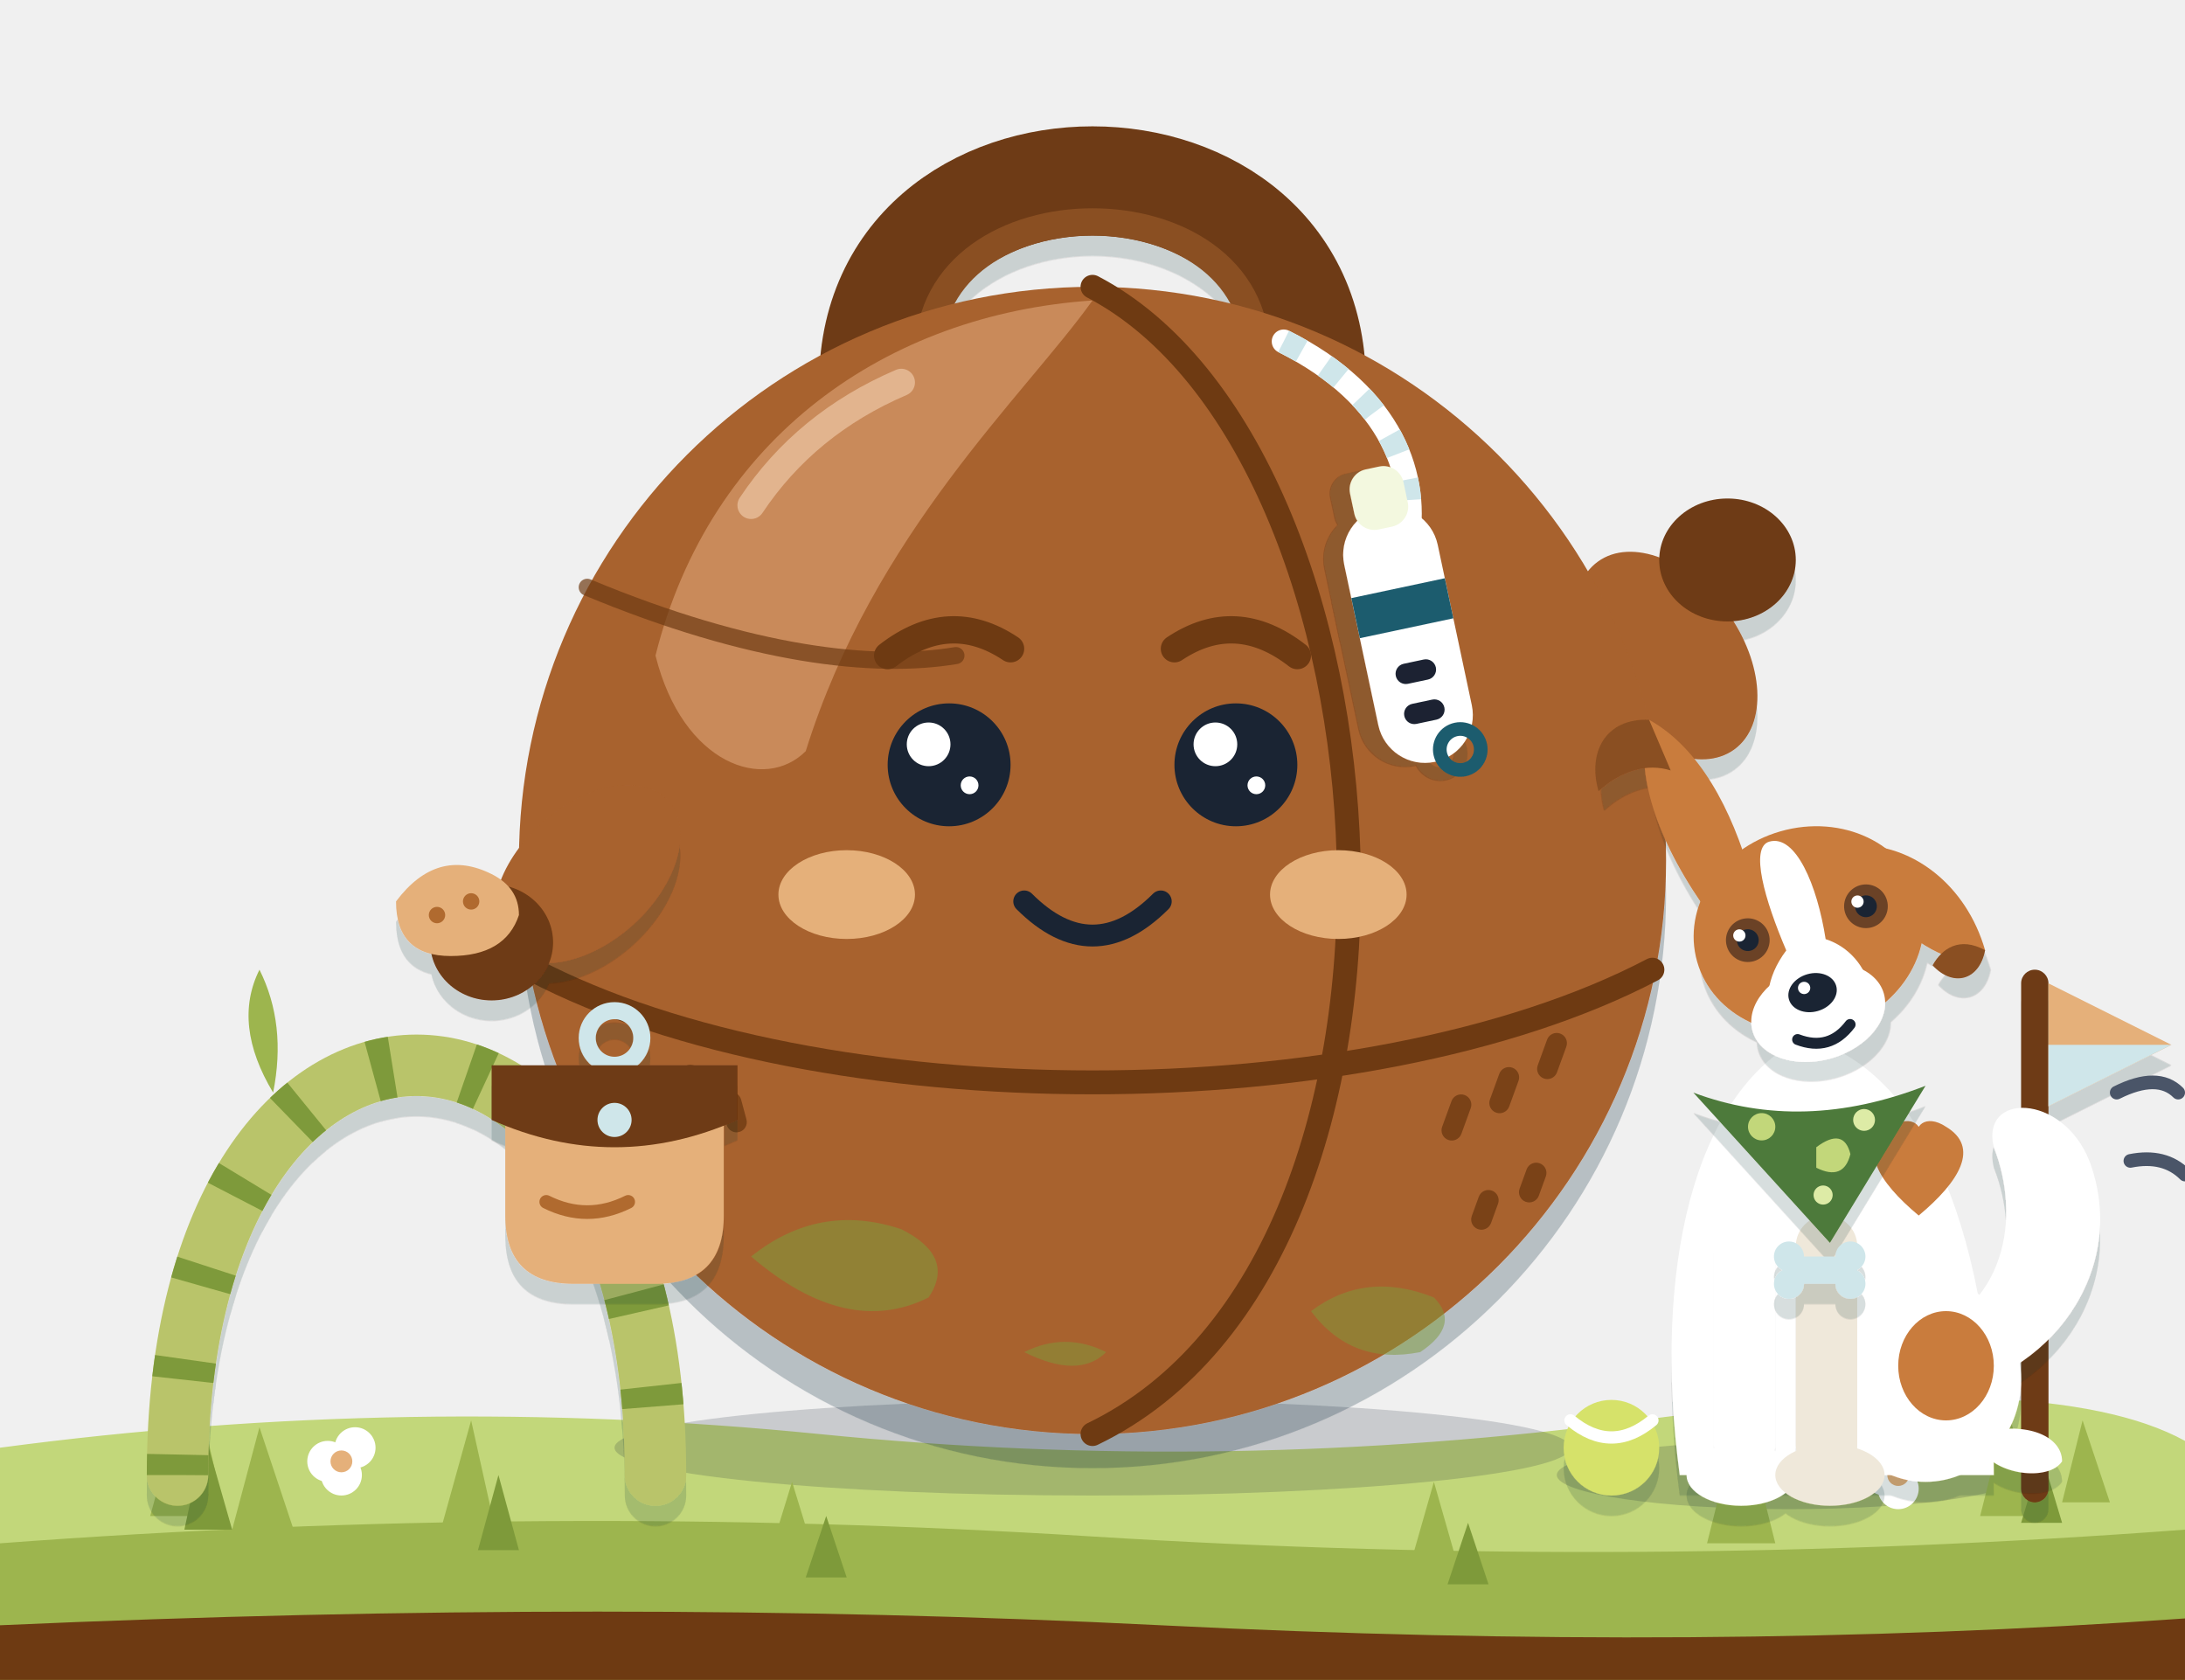
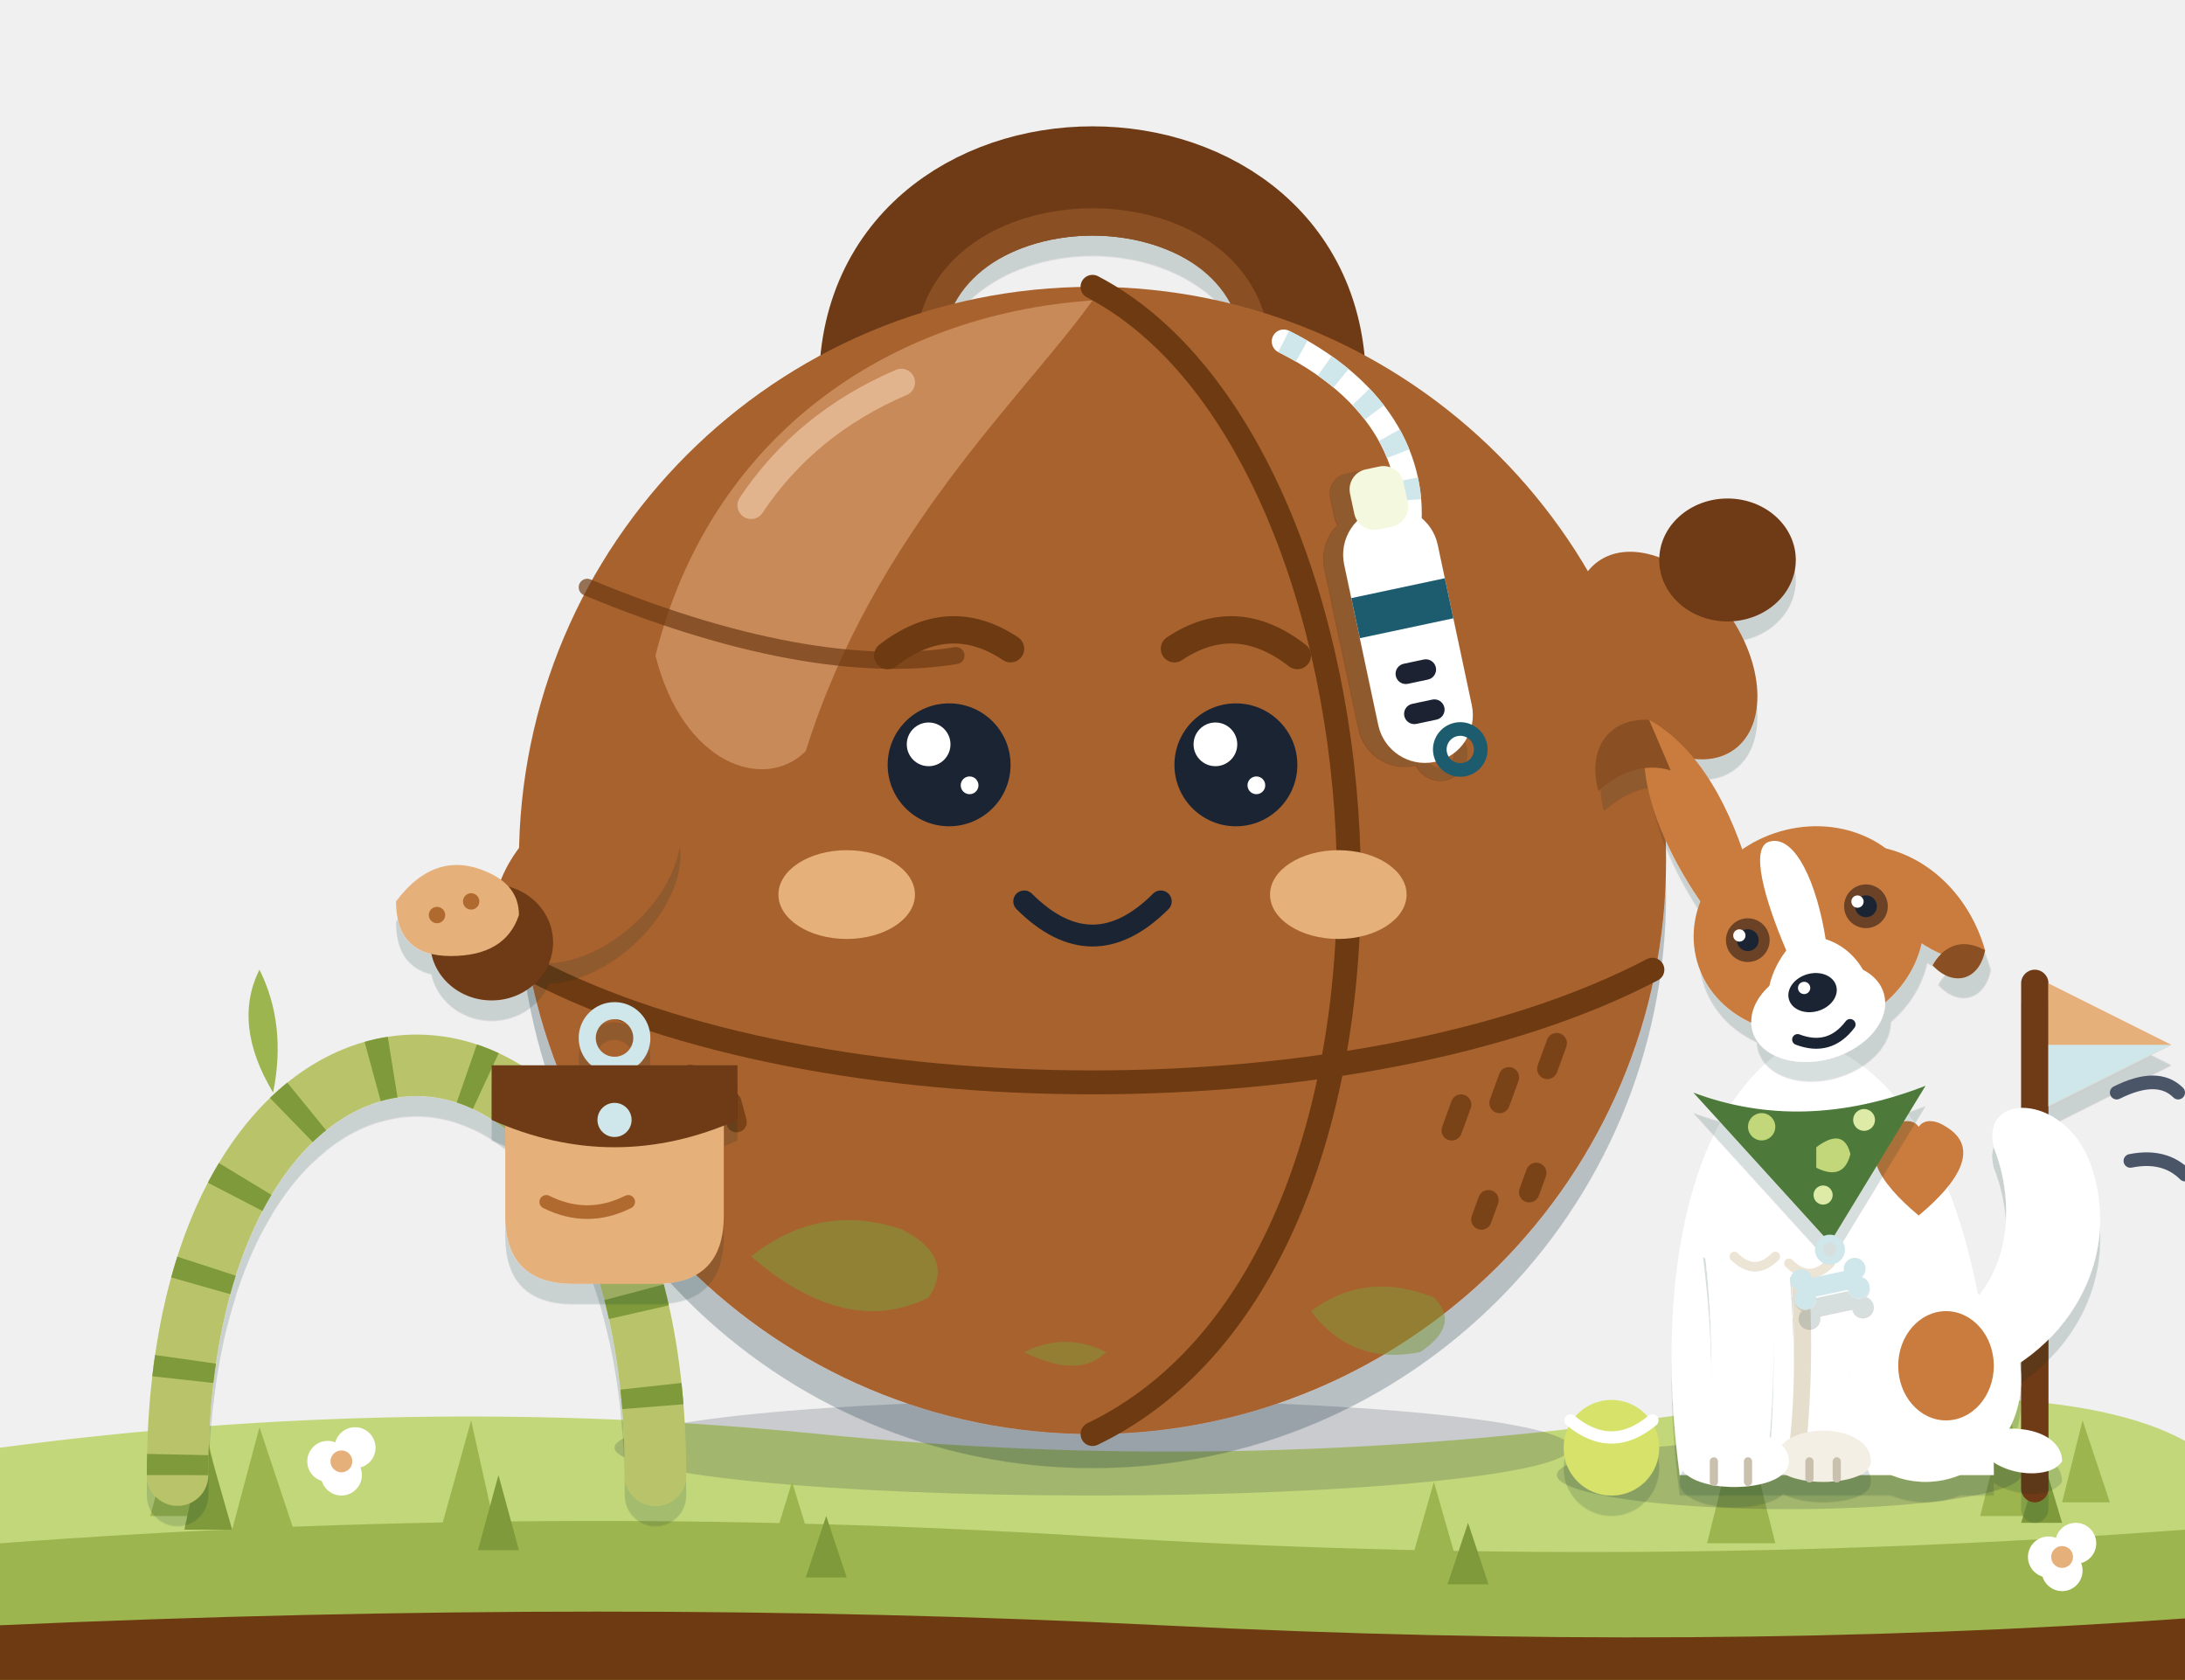
- <svg xmlns="http://www.w3.org/2000/svg" viewBox="0 54 320 246" role="img" aria-labelledby="tumble-t tumble-d">
+ <svg xmlns="http://www.w3.org/2000/svg" viewBox="0 54 320 246" id="tm-art" role="img" aria-labelledby="tumble-t tumble-d">
  <defs>
    <filter id="tumble-layer" x="-30%" y="-40%" width="160%" height="180%">
      <feFlood flood-color="#1A2433" flood-opacity="0.16" result="ink" />
      <feComposite in="ink" in2="SourceAlpha" operator="in" result="sil" />
      <feOffset in="sil" dy="3" result="drop" />
      <feMerge>
        <feMergeNode in="drop" />
        <feMergeNode in="SourceGraphic" />
      </feMerge>
    </filter>
    <filter id="tumble-lift" x="-30%" y="-40%" width="160%" height="180%">
      <feFlood flood-color="#1A2433" flood-opacity="0.24" result="ink" />
      <feComposite in="ink" in2="SourceAlpha" operator="in" result="sil" />
      <feOffset in="sil" dy="5" result="drop" />
      <feMerge>
        <feMergeNode in="drop" />
        <feMergeNode in="SourceGraphic" />
      </feMerge>
    </filter>
  </defs>
+   <style>
+     #tm-art .tm-tumble { transform-box: view-box; transform-origin: 160px 264px; animation: tm-settle 6.5s ease-in-out infinite; }
+     #tm-art .tm-tumble-shade { transform-box: view-box; transform-origin: 160px 266px; animation: tm-shade 6.5s ease-in-out infinite; }
+     #tm-art .tm-wave { transform-box: view-box; transform-origin: 232px 162px; animation: tm-wave 4.8s ease-in-out infinite; }
+     #tm-art .tm-whistle { transform-box: view-box; transform-origin: 188px 104px; animation: tm-swing 3.4s ease-in-out infinite; }
+     #tm-art .tm-t-eyes { transform-box: view-box; transform-origin: 160px 166px; animation: tm-blink 5.3s linear infinite; }
+     #tm-art .tm-dog-body { transform-box: view-box; transform-origin: 268px 270px; animation: tm-breath 4.2s ease-in-out infinite; }
+     #tm-art .tm-tail { transform-box: view-box; transform-origin: 283px 254px; animation: tm-wag 3.6s ease-in-out infinite; }
+     #tm-art .tm-wag { animation: tm-wag-lines 3.6s ease-in-out infinite; }
+     #tm-art .tm-tilt { transform-box: view-box; transform-origin: 266px 204px; animation: tm-tilt 7.4s ease-in-out infinite; }
+     #tm-art .tm-ear-tip { transform-box: view-box; transform-origin: 252px 157px; animation: tm-flick 5.9s ease-in-out infinite; }
+     #tm-art .tm-d-eyes { transform-box: view-box; transform-origin: 266px 189px; animation: tm-blink 6.7s linear infinite; animation-delay: -2.1s; }
+ 
+     @keyframes tm-settle {
+       0%, 62%, 100% { transform: translateY(0) scale(1, 1); }
+       70% { transform: translateY(-3px) scale(0.985, 1.015); }
+       78% { transform: translateY(0) scale(1.025, 0.975); }
+       84% { transform: translateY(0) scale(0.995, 1.005); }
+     }
+     @keyframes tm-shade {
+       0%, 62%, 100% { transform: scaleX(1); opacity: 1; }
+       70% { transform: scaleX(0.9); opacity: 0.8; }
+       78% { transform: scaleX(1.04); opacity: 1; }
+     }
+     @keyframes tm-wave {
+       0%, 55%, 100% { transform: rotate(0deg); }
+       63% { transform: rotate(-14deg); }
+       71% { transform: rotate(3deg); }
+       79% { transform: rotate(-12deg); }
+       87% { transform: rotate(0deg); }
+     }
+     @keyframes tm-swing {
+       0%, 100% { transform: rotate(-4deg); }
+       50% { transform: rotate(4deg); }
+     }
+     @keyframes tm-blink {
+       0%, 94%, 100% { transform: scaleY(1); }
+       96.5% { transform: scaleY(0.1); }
+     }
+     @keyframes tm-breath {
+       0%, 100% { transform: scaleY(1); }
+       50% { transform: scaleY(1.012); }
+     }
+     @keyframes tm-wag {
+       0%, 58%, 100% { transform: rotate(0deg); }
+       64% { transform: rotate(-13deg); }
+       70% { transform: rotate(9deg); }
+       76% { transform: rotate(-13deg); }
+       82% { transform: rotate(9deg); }
+       88% { transform: rotate(-11deg); }
+       94% { transform: rotate(0deg); }
+     }
+     @keyframes tm-wag-lines {
+       0%, 58%, 100% { opacity: 0.35; }
+       64%, 88% { opacity: 1; }
+     }
+     @keyframes tm-tilt {
+       0%, 48%, 100% { transform: rotate(0deg); }
+       56%, 80% { transform: rotate(-9deg); }
+       88% { transform: rotate(0deg); }
+     }
+     @keyframes tm-flick {
+       0%, 80%, 100% { transform: rotate(0deg); }
+       84% { transform: rotate(-24deg); }
+       88% { transform: rotate(6deg); }
+       92% { transform: rotate(0deg); }
+     }
+     /* Fetch (driven by the dashboard page): while playing, the page aims the head and eyes, so their idle loops stop. */
+     #tm-art.is-playing .tm-tilt { animation: none; transition: transform 0.15s ease-out; }
+     #tm-art .tm-pupils { transition: transform 0.15s ease-out; }
+     #tm-art.is-running .tm-tail { animation: tm-wag-happy 0.36s ease-in-out infinite; }
+     #tm-art.is-happy .tm-tail { animation: tm-wag-happy 0.5s ease-in-out infinite; }
+     #tm-art.is-happy .tm-wag { animation: none; opacity: 1; }
+     #tm-art .tm-dog { cursor: pointer; outline: none; }
+     #tm-art .tm-ball { cursor: grab; }
+     #tm-art.is-dragging, #tm-art.is-dragging .tm-ball { cursor: grabbing; }
+     #tm-art .tm-focus { opacity: 0; }
+     #tm-art .tm-dog:focus-visible .tm-focus { opacity: 1; }
+     @keyframes tm-wag-happy {
+       0%, 100% { transform: rotate(-13deg); }
+       50% { transform: rotate(10deg); }
+     }
+     #tm-art.is-paused * { animation-play-state: paused !important; }
+     @media (prefers-reduced-motion: reduce) { #tm-art * { animation: none !important; transition: none !important; } }
+   </style>
  <path d="M0 266 Q60 258 120 264 T240 262 T320 265 V300 H0 Z" fill="#C2D77A" />
  <path d="M0 280 Q80 274 160 279 T320 278 V300 H0 Z" fill="#9DB54E" />
  <path d="M0 292 Q90 288 170 292 T320 291 V300 H0 Z" fill="#6E3A12" />
-   <ellipse cx="160" cy="266" rx="70" ry="7" fill="rgba(26,36,51,0.18)" />
-   <ellipse cx="262" cy="270" rx="34" ry="5" fill="rgba(26,36,51,0.18)" />
+   <ellipse class="tm-tumble-shade" cx="160" cy="266" rx="70" ry="7" fill="rgba(26,36,51,0.18)" />
  <g fill="#9DB54E">
    <path d="M22 276 l6 -22 l5 22 Z" />
    <path d="M34 278 l4 -15 l5 15 Z" />
    <path d="M64 280 l5 -18 l4 18 Z" />
    <path d="M250 280 l5 -20 l5 20 Z" />
    <path d="M290 276 l4 -16 l4 16 Z" />
    <path d="M302 274 l3 -12 l4 12 Z" />
    <path d="M112 284 l4 -13 l4 13 Z" />
    <path d="M206 285 l4 -14 l4 14 Z" />
  </g>
  <g fill="#7E9A3A">
    <path d="M27 278 l3 -14 l4 14 Z" />
    <path d="M70 281 l3 -11 l3 11 Z" />
    <path d="M296 277 l3 -10 l3 10 Z" />
    <path d="M118 285 l3 -9 l3 9 Z" />
    <path d="M212 286 l3 -9 l3 9 Z" />
  </g>
  <g fill="#FFFFFF">
    <circle cx="48" cy="268" r="3" />
    <circle cx="52" cy="266" r="3" />
    <circle cx="50" cy="270" r="3" />
-     <circle cx="276" cy="270" r="3" />
-     <circle cx="280" cy="268" r="3" />
-     <circle cx="278" cy="272" r="3" />
+     <circle cx="300" cy="282" r="3" />
+     <circle cx="304" cy="280" r="3" />
+     <circle cx="302" cy="284" r="3" />
  </g>
  <circle cx="50" cy="268" r="1.6" fill="#E5B07A" />
-   <circle cx="278" cy="270" r="1.6" fill="#E5B07A" />
+   <circle cx="302" cy="282" r="1.6" fill="#E5B07A" />
  <g filter="url(#tumble-layer)">
    <path d="M26 270 C26 190 96 190 96 270" fill="none" stroke="#B9C46A" stroke-width="9" stroke-linecap="round" />
    <path d="M26 270 C26 190 96 190 96 270" fill="none" stroke="#7E9A3A" stroke-width="9" stroke-dasharray="3 11" />
  </g>
  <path d="M40 214 q-6 -10 -2 -18 q4 8 2 18 Z" fill="#9DB54E" />
  <path d="M84 216 q8 -8 6 -17 q-7 7 -6 17 Z" fill="#9DB54E" />
  <g filter="url(#tumble-layer)">
    <rect x="296" y="196" width="4" height="78" rx="2" fill="#6E3A12" />
    <path d="M300 198 L318 207 L300 216 Z" fill="#E5B07A" />
    <path d="M300 207 L318 207 L300 216 Z" fill="#CFE6EA" />
  </g>
-   <g filter="url(#tumble-layer)">
-     <ellipse cx="244" cy="150" rx="11" ry="17" transform="rotate(-36 244 150)" fill="#A8622E" />
-     <ellipse cx="253" cy="136" rx="10" ry="9" fill="#6E3A12" />
-   </g>
-   <g filter="url(#tumble-layer)">
-     <path d="M128 112 C126 70 194 70 192 112" fill="none" stroke="#6E3A12" stroke-width="16" stroke-linecap="round" />
-   </g>
-   <path d="M136 106 C136 80 184 80 184 106" fill="none" stroke="#8A4F22" stroke-width="4" stroke-linecap="round" />
-   <g filter="url(#tumble-lift)">
-     <circle cx="160" cy="180" r="84" fill="#A8622E" />
-   </g>
-   <path d="M96 150 C104 118 130 100 160 98 C150 112 128 132 118 164 C112 170 100 166 96 150 Z" fill="#C98A5A" />
-   <path d="M110 128 q8 -12 22 -18" fill="none" stroke="#E2B48E" stroke-width="4" stroke-linecap="round" />
-   <path d="M160 96 C206 120 214 238 160 264" fill="none" stroke="#6E3A12" stroke-width="3.5" stroke-linecap="round" />
-   <path d="M78 196 C120 218 200 218 242 196" fill="none" stroke="#6E3A12" stroke-width="3.5" stroke-linecap="round" />
-   <path d="M86 140 C110 150 128 152 140 150" fill="none" stroke="#6E3A12" stroke-width="2.5" stroke-linecap="round" opacity="0.7" />
-   <path d="M110 238 q10 -8 22 -4 q8 4 4 10 q-12 6 -26 -6 Z" fill="#7E9A3A" opacity="0.55" />
-   <path d="M192 246 q8 -6 18 -2 q4 4 -2 8 q-10 2 -16 -6 Z" fill="#7E9A3A" opacity="0.5" />
-   <path d="M150 252 q6 -3 12 0 q-4 4 -12 0 Z" fill="#7E9A3A" opacity="0.5" />
-   <g fill="#6E3A12" opacity="0.8">
-     <rect x="212" y="214" width="3" height="7" rx="1.5" transform="rotate(20 213 217)" />
-     <rect x="219" y="210" width="3" height="7" rx="1.5" transform="rotate(20 220 213)" />
-     <rect x="226" y="205" width="3" height="7" rx="1.5" transform="rotate(20 227 208)" />
-     <rect x="216" y="228" width="3" height="6" rx="1.5" transform="rotate(20 217 231)" />
-     <rect x="223" y="224" width="3" height="6" rx="1.5" transform="rotate(20 224 227)" />
-     <rect x="100" y="210" width="3" height="6" rx="1.5" transform="rotate(-15 101 213)" />
-     <rect x="106" y="214" width="3" height="6" rx="1.5" transform="rotate(-15 107 217)" />
-   </g>
-   <path d="M130 150 q9 -7 18 -1" fill="none" stroke="#6E3A12" stroke-width="4" stroke-linecap="round" />
-   <path d="M172 149 q9 -6 18 1" fill="none" stroke="#6E3A12" stroke-width="4" stroke-linecap="round" />
-   <circle cx="139" cy="166" r="9" fill="#1A2433" />
-   <circle cx="181" cy="166" r="9" fill="#1A2433" />
-   <circle cx="136" cy="163" r="3.2" fill="#FFFFFF" />
-   <circle cx="178" cy="163" r="3.2" fill="#FFFFFF" />
-   <circle cx="142" cy="169" r="1.3" fill="#FFFFFF" />
-   <circle cx="184" cy="169" r="1.3" fill="#FFFFFF" />
-   <ellipse cx="124" cy="185" rx="10" ry="6.5" fill="#E5B07A" />
-   <ellipse cx="196" cy="185" rx="10" ry="6.5" fill="#E5B07A" />
-   <path d="M150 186 Q160 196 170 186" fill="none" stroke="#1A2433" stroke-width="3.2" stroke-linecap="round" />
-   <path d="M188 104 C204 112 208 124 206 134" fill="none" stroke="#FFFFFF" stroke-width="3.5" stroke-linecap="round" />
-   <path d="M188 104 C204 112 208 124 206 134" fill="none" stroke="#CFE6EA" stroke-width="3.5" stroke-dasharray="3 4" />
-   <g filter="url(#tumble-layer)" transform="rotate(78 206 146)">
-     <rect x="188" y="139" width="38" height="14" rx="7" fill="#FFFFFF" />
-     <rect x="182" y="142" width="9" height="8" rx="3" fill="#F3F8DF" />
-     <rect x="200" y="139" width="6" height="14" fill="#1F5C6E" />
-     <rect x="211" y="143" width="3" height="6" rx="1.5" fill="#1A2433" />
-     <rect x="217" y="143" width="3" height="6" rx="1.5" fill="#1A2433" />
-     <circle cx="225" cy="142" r="3" fill="none" stroke="#1F5C6E" stroke-width="2" />
-   </g>
-   <g filter="url(#tumble-layer)">
-     <circle cx="90" cy="206" r="4" fill="none" stroke="#CFE6EA" stroke-width="2.5" />
-     <path d="M74 212 h32 v20 q0 10 -10 10 h-12 q-10 0 -10 -10 Z" fill="#E5B07A" />
-     <path d="M72 210 h36 v8 q-18 8 -36 0 Z" fill="#6E3A12" />
-     <circle cx="90" cy="218" r="2.5" fill="#CFE6EA" />
-   </g>
-   <path d="M80 230 q6 3 12 0" fill="none" stroke="#B06A2F" stroke-width="2" stroke-linecap="round" />
-   <g filter="url(#tumble-layer)">
-     <ellipse cx="86" cy="182" rx="10" ry="16" transform="rotate(48 86 182)" fill="#A8622E" />
-     <ellipse cx="72" cy="192" rx="9" ry="8.5" fill="#6E3A12" />
-     <path d="M58 186 q6 -8 14 -4 q4 2 4 6 q-2 6 -10 6 q-8 0 -8 -8 Z" fill="#E5B07A" />
-   </g>
-   <circle cx="64" cy="188" r="1.2" fill="#B06A2F" />
-   <circle cx="69" cy="186" r="1.2" fill="#B06A2F" />
-   <g filter="url(#tumble-layer)">
-     <path d="M284 258 C300 256 312 240 306 224 C302 214 290 214 292 222 C296 232 294 246 280 250 Z" fill="#FFFFFF" />
-     <ellipse cx="284" cy="255" rx="6" ry="5" fill="#C97C3D" />
-   </g>
-   <g filter="url(#tumble-layer)">
-     <path d="M246 270 C242 240 248 214 264 206 C282 210 292 236 292 270 Z" fill="#FFFFFF" />
-     <ellipse cx="282" cy="256" rx="14" ry="15" fill="#FFFFFF" />
-     <path d="M290 266 C292 270 300 271 302 268 C302 264 296 262 290 264 Z" fill="#FFFFFF" />
-   </g>
-   <ellipse cx="285" cy="254" rx="7" ry="8" fill="#C97C3D" />
-   <path d="M281 232 c-6 -5 -9 -10 -4 -13 c3 -2 5 0 4 2 c-1 -2 1 -4 4 -2 c5 3 2 8 -4 13 Z" fill="#C97C3D" />
-   <g filter="url(#tumble-layer)">
-     <rect x="263" y="232" width="9" height="38" rx="4.5" fill="#EFE8DA" />
-     <rect x="251" y="230" width="9" height="40" rx="4.5" fill="#FFFFFF" />
-     <ellipse cx="255" cy="270" rx="8" ry="4.5" fill="#FFFFFF" />
-     <ellipse cx="268" cy="270" rx="8" ry="4.5" fill="#EFE8DA" />
-   </g>
-   <g filter="url(#tumble-layer)">
-     <path d="M248 214 Q264 220 282 213 L268 236 Z" fill="#4E7A3A" />
-   </g>
-   <circle cx="258" cy="219" r="2" fill="#C2D77A" />
-   <path d="M266 222 q4 -3 5 1 q-1 4 -5 2 Z" fill="#C2D77A" />
-   <circle cx="273" cy="218" r="1.6" fill="#DDEBA6" />
-   <circle cx="267" cy="229" r="1.4" fill="#DDEBA6" />
-   <g filter="url(#tumble-layer)">
-     <rect x="262" y="238" width="9" height="4" rx="2" fill="#CFE6EA" />
-     <circle cx="262" cy="238" r="2.2" fill="#CFE6EA" />
-     <circle cx="262" cy="242" r="2.2" fill="#CFE6EA" />
-     <circle cx="271" cy="238" r="2.2" fill="#CFE6EA" />
-     <circle cx="271" cy="242" r="2.2" fill="#CFE6EA" />
-   </g>
-   <g transform="rotate(-16 266 194)">
+   <g class="tm-tumble">
+     <g class="tm-wave">
+       <g filter="url(#tumble-layer)">
+         <ellipse cx="244" cy="150" rx="11" ry="17" transform="rotate(-36 244 150)" fill="#A8622E" />
+         <ellipse cx="253" cy="136" rx="10" ry="9" fill="#6E3A12" />
+       </g>
+     </g>
    <g filter="url(#tumble-layer)">
-       <path d="M252 182 C248 170 248 160 252 154 C258 160 260 170 260 180 Z" fill="#C97C3D" />
-       <path d="M252 154 C246 152 242 156 242 162 C246 160 250 160 253 162 Z" fill="#8A4F22" />
-       <path d="M276 180 C284 182 290 190 290 200 C286 202 282 198 278 192 Z" fill="#C97C3D" />
-       <path d="M290 200 C288 204 284 204 282 200 C284 198 287 197 290 200 Z" fill="#8A4F22" />
-       <ellipse cx="266" cy="190" rx="17" ry="15" fill="#C97C3D" />
-       <path d="M264 176 C268 176 269 184 268 192 C274 196 274 206 266 208 C256 208 254 198 262 192 C261 184 261 176 264 176 Z" fill="#FFFFFF" />
-       <ellipse cx="264" cy="202" rx="10" ry="7" fill="#FFFFFF" />
-     </g>
-     <ellipse cx="264" cy="199" rx="3.6" ry="2.8" fill="#1A2433" />
-     <circle cx="263" cy="198" r="0.9" fill="#FFFFFF" />
-     <path d="M260 205 q4 3 8 0" fill="none" stroke="#1A2433" stroke-width="1.6" stroke-linecap="round" />
-     <circle cx="257" cy="189" r="3.2" fill="#6B4226" />
-     <circle cx="275" cy="189" r="3.2" fill="#6B4226" />
-     <circle cx="257" cy="189" r="1.6" fill="#1A2433" />
-     <circle cx="275" cy="189" r="1.6" fill="#1A2433" />
-     <circle cx="256" cy="188" r="0.9" fill="#FFFFFF" />
-     <circle cx="274" cy="188" r="0.9" fill="#FFFFFF" />
-   </g>
-   <path d="M310 214 q6 -3 9 0" fill="none" stroke="#4A5568" stroke-width="2" stroke-linecap="round" />
-   <path d="M312 224 q5 -1 8 2" fill="none" stroke="#4A5568" stroke-width="2" stroke-linecap="round" />
-   <g filter="url(#tumble-layer)">
-     <circle cx="236" cy="266" r="7" fill="#D6E26A" />
-   </g>
-   <path d="M230 262 q6 5 12 0" fill="none" stroke="#FFFFFF" stroke-width="1.8" stroke-linecap="round" />
+       <path d="M128 112 C126 70 194 70 192 112" fill="none" stroke="#6E3A12" stroke-width="16" stroke-linecap="round" />
+     </g>
+     <path d="M136 106 C136 80 184 80 184 106" fill="none" stroke="#8A4F22" stroke-width="4" stroke-linecap="round" />
+     <g filter="url(#tumble-lift)">
+       <circle cx="160" cy="180" r="84" fill="#A8622E" />
+     </g>
+     <path d="M96 150 C104 118 130 100 160 98 C150 112 128 132 118 164 C112 170 100 166 96 150 Z" fill="#C98A5A" />
+     <path d="M110 128 q8 -12 22 -18" fill="none" stroke="#E2B48E" stroke-width="4" stroke-linecap="round" />
+     <path d="M160 96 C206 120 214 238 160 264" fill="none" stroke="#6E3A12" stroke-width="3.5" stroke-linecap="round" />
+     <path d="M78 196 C120 218 200 218 242 196" fill="none" stroke="#6E3A12" stroke-width="3.5" stroke-linecap="round" />
+     <path d="M86 140 C110 150 128 152 140 150" fill="none" stroke="#6E3A12" stroke-width="2.5" stroke-linecap="round" opacity="0.7" />
+     <path d="M110 238 q10 -8 22 -4 q8 4 4 10 q-12 6 -26 -6 Z" fill="#7E9A3A" opacity="0.55" />
+     <path d="M192 246 q8 -6 18 -2 q4 4 -2 8 q-10 2 -16 -6 Z" fill="#7E9A3A" opacity="0.5" />
+     <path d="M150 252 q6 -3 12 0 q-4 4 -12 0 Z" fill="#7E9A3A" opacity="0.5" />
+     <g fill="#6E3A12" opacity="0.8">
+       <rect x="212" y="214" width="3" height="7" rx="1.5" transform="rotate(20 213 217)" />
+       <rect x="219" y="210" width="3" height="7" rx="1.5" transform="rotate(20 220 213)" />
+       <rect x="226" y="205" width="3" height="7" rx="1.5" transform="rotate(20 227 208)" />
+       <rect x="216" y="228" width="3" height="6" rx="1.5" transform="rotate(20 217 231)" />
+       <rect x="223" y="224" width="3" height="6" rx="1.5" transform="rotate(20 224 227)" />
+       <rect x="100" y="210" width="3" height="6" rx="1.5" transform="rotate(-15 101 213)" />
+       <rect x="106" y="214" width="3" height="6" rx="1.5" transform="rotate(-15 107 217)" />
+     </g>
+     <path d="M130 150 q9 -7 18 -1" fill="none" stroke="#6E3A12" stroke-width="4" stroke-linecap="round" />
+     <path d="M172 149 q9 -6 18 1" fill="none" stroke="#6E3A12" stroke-width="4" stroke-linecap="round" />
+     <g class="tm-t-eyes">
+       <circle cx="139" cy="166" r="9" fill="#1A2433" />
+       <circle cx="181" cy="166" r="9" fill="#1A2433" />
+       <circle cx="136" cy="163" r="3.2" fill="#FFFFFF" />
+       <circle cx="178" cy="163" r="3.2" fill="#FFFFFF" />
+       <circle cx="142" cy="169" r="1.3" fill="#FFFFFF" />
+       <circle cx="184" cy="169" r="1.3" fill="#FFFFFF" />
+     </g>
+     <ellipse cx="124" cy="185" rx="10" ry="6.5" fill="#E5B07A" />
+     <ellipse cx="196" cy="185" rx="10" ry="6.5" fill="#E5B07A" />
+     <path d="M150 186 Q160 196 170 186" fill="none" stroke="#1A2433" stroke-width="3.2" stroke-linecap="round" />
+     <g class="tm-whistle">
+       <path d="M188 104 C204 112 208 124 206 134" fill="none" stroke="#FFFFFF" stroke-width="3.5" stroke-linecap="round" />
+       <path d="M188 104 C204 112 208 124 206 134" fill="none" stroke="#CFE6EA" stroke-width="3.5" stroke-dasharray="3 4" />
+       <g filter="url(#tumble-layer)" transform="rotate(78 206 146)">
+         <rect x="188" y="139" width="38" height="14" rx="7" fill="#FFFFFF" />
+         <rect x="182" y="142" width="9" height="8" rx="3" fill="#F3F8DF" />
+         <rect x="200" y="139" width="6" height="14" fill="#1F5C6E" />
+         <rect x="211" y="143" width="3" height="6" rx="1.5" fill="#1A2433" />
+         <rect x="217" y="143" width="3" height="6" rx="1.5" fill="#1A2433" />
+         <circle cx="225" cy="142" r="3" fill="none" stroke="#1F5C6E" stroke-width="2" />
+       </g>
+     </g>
+     <g filter="url(#tumble-layer)">
+       <circle cx="90" cy="206" r="4" fill="none" stroke="#CFE6EA" stroke-width="2.5" />
+       <path d="M74 212 h32 v20 q0 10 -10 10 h-12 q-10 0 -10 -10 Z" fill="#E5B07A" />
+       <path d="M72 210 h36 v8 q-18 8 -36 0 Z" fill="#6E3A12" />
+       <circle cx="90" cy="218" r="2.5" fill="#CFE6EA" />
+     </g>
+     <path d="M80 230 q6 3 12 0" fill="none" stroke="#B06A2F" stroke-width="2" stroke-linecap="round" />
+     <g filter="url(#tumble-layer)">
+       <ellipse cx="86" cy="182" rx="10" ry="16" transform="rotate(48 86 182)" fill="#A8622E" />
+       <ellipse cx="72" cy="192" rx="9" ry="8.5" fill="#6E3A12" />
+       <path d="M58 186 q6 -8 14 -4 q4 2 4 6 q-2 6 -10 6 q-8 0 -8 -8 Z" fill="#E5B07A" />
+     </g>
+     <circle cx="64" cy="188" r="1.2" fill="#B06A2F" />
+     <circle cx="69" cy="186" r="1.2" fill="#B06A2F" />
+   </g>
+   <g id="tm-dog" class="tm-dog">
+     <ellipse class="tm-focus" cx="268" cy="232" rx="40" ry="50" fill="none" stroke="#163F4C" stroke-width="3" stroke-dasharray="2 5" stroke-linecap="round" />
+     <ellipse cx="262" cy="270" rx="34" ry="5" fill="rgba(26,36,51,0.18)" />
+     <g class="tm-tail">
+       <g filter="url(#tumble-layer)">
+         <path d="M284 258 C300 256 312 240 306 224 C302 214 290 214 292 222 C296 232 294 246 280 250 Z" fill="#FFFFFF" />
+         <ellipse cx="284" cy="255" rx="6" ry="5" fill="#C97C3D" />
+       </g>
+     </g>
+     <g class="tm-wag">
+       <path d="M310 214 q6 -3 9 0" fill="none" stroke="#4A5568" stroke-width="2" stroke-linecap="round" />
+       <path d="M312 224 q5 -1 8 2" fill="none" stroke="#4A5568" stroke-width="2" stroke-linecap="round" />
+     </g>
+     <g class="tm-dog-body">
+       <g filter="url(#tumble-layer)">
+         <path d="M246 270 C242 240 248 214 264 206 C282 210 292 236 292 270 Z" fill="#FFFFFF" />
+         <ellipse cx="282" cy="256" rx="14" ry="15" fill="#FFFFFF" />
+         <path d="M290 266 C292 270 300 271 302 268 C302 264 296 262 290 264 Z" fill="#FFFFFF" />
+       </g>
+       <ellipse cx="285" cy="254" rx="7" ry="8" fill="#C97C3D" />
+       <path d="M281 232 c-6 -5 -9 -10 -4 -13 c3 -2 5 0 4 2 c-1 -2 1 -4 4 -2 c5 3 2 8 -4 13 Z" fill="#C97C3D" />
+       <g filter="url(#tumble-layer)">
+         <path d="M262 236 C263 248 263 258 262 266 L271 266 C271 256 271 246 270 236 Z" fill="#FFFFFF" />
+         <path d="M262 236 C263 248 263 258 262 266 L264.5 266 C265.5 256 265.5 246 264.5 236 Z" fill="#E6DECD" />
+         <path d="M260 268 C260 262 274 262 274 268 C274 272 260 272 260 268 Z" fill="#F4EFE4" />
+         <path d="M249 232 C251 246 251 257 250 266 L259 266 C260 256 260 244 259 232 Z" fill="#FFFFFF" />
+         <path d="M246 268 C246 262 262 262 262 268 C262 273 246 273 246 268 Z" fill="#FFFFFF" />
+       </g>
+       <path d="M251 268 v3 M256 268 v3 M265 268 v2.5 M269 268 v2.5" fill="none" stroke="#C9C0AE" stroke-width="1.2" stroke-linecap="round" />
+       <path d="M247 236 C250 228 270 226 276 234 C272 242 254 244 247 236 Z" fill="#FFFFFF" />
+       <path d="M254 238 q3 3 6 0 M262 239 q3 3 6 0" fill="none" stroke="#ECE4D4" stroke-width="1.4" stroke-linecap="round" />
+       <g filter="url(#tumble-layer)">
+         <path d="M248 214 Q264 220 282 213 L268 236 Z" fill="#4E7A3A" />
+       </g>
+       <circle cx="258" cy="219" r="2" fill="#C2D77A" />
+       <path d="M266 222 q4 -3 5 1 q-1 4 -5 2 Z" fill="#C2D77A" />
+       <circle cx="273" cy="218" r="1.6" fill="#DDEBA6" />
+       <circle cx="267" cy="229" r="1.4" fill="#DDEBA6" />
+       <circle cx="268" cy="237" r="1.6" fill="none" stroke="#CFE6EA" stroke-width="1.2" />
+       <g filter="url(#tumble-layer)" transform="rotate(-12 268 242)">
+         <rect x="264" y="240.6" width="8" height="2.8" rx="1.4" fill="#CFE6EA" />
+         <circle cx="264" cy="240.6" r="1.6" fill="#CFE6EA" />
+         <circle cx="264" cy="243.4" r="1.6" fill="#CFE6EA" />
+         <circle cx="272" cy="240.6" r="1.6" fill="#CFE6EA" />
+         <circle cx="272" cy="243.4" r="1.6" fill="#CFE6EA" />
+       </g>
+       <g transform="rotate(-16 266 194)">
+         <g class="tm-tilt">
+           <g filter="url(#tumble-layer)">
+             <path d="M252 182 C248 170 248 160 252 154 C258 160 260 170 260 180 Z" fill="#C97C3D" />
+             <g class="tm-ear-tip">
+               <path d="M252 154 C246 152 242 156 242 162 C246 160 250 160 253 162 Z" fill="#8A4F22" />
+             </g>
+             <path d="M276 180 C284 182 290 190 290 200 C286 202 282 198 278 192 Z" fill="#C97C3D" />
+             <path d="M290 200 C288 204 284 204 282 200 C284 198 287 197 290 200 Z" fill="#8A4F22" />
+             <ellipse cx="266" cy="190" rx="17" ry="15" fill="#C97C3D" />
+             <path d="M264 176 C268 176 269 184 268 192 C274 196 274 206 266 208 C256 208 254 198 262 192 C261 184 261 176 264 176 Z" fill="#FFFFFF" />
+             <ellipse cx="264" cy="202" rx="10" ry="7" fill="#FFFFFF" />
+           </g>
+           <ellipse cx="264" cy="199" rx="3.6" ry="2.8" fill="#1A2433" />
+           <circle cx="263" cy="198" r="0.9" fill="#FFFFFF" />
+           <path d="M260 205 q4 3 8 0" fill="none" stroke="#1A2433" stroke-width="1.6" stroke-linecap="round" />
+           <g class="tm-d-eyes">
+             <circle cx="257" cy="189" r="3.2" fill="#6B4226" />
+             <circle cx="275" cy="189" r="3.2" fill="#6B4226" />
+             <g class="tm-pupils">
+               <circle cx="257" cy="189" r="1.6" fill="#1A2433" />
+               <circle cx="275" cy="189" r="1.6" fill="#1A2433" />
+               <circle cx="256" cy="188" r="0.9" fill="#FFFFFF" />
+               <circle cx="274" cy="188" r="0.9" fill="#FFFFFF" />
+             </g>
+           </g>
+         </g>
+       </g>
+     </g>
+   </g>
+   <g id="tm-ball" class="tm-ball" transform="translate(236 266)">
+     <circle class="tm-ball-hit" r="18" fill="transparent" />
+     <g class="tm-ball-spin">
+       <g filter="url(#tumble-layer)">
+         <circle r="7" fill="#D6E26A" />
+       </g>
+       <path d="M-6 -4 q6 5 12 0" fill="none" stroke="#FFFFFF" stroke-width="1.8" stroke-linecap="round" />
+     </g>
+   </g>
</svg>
